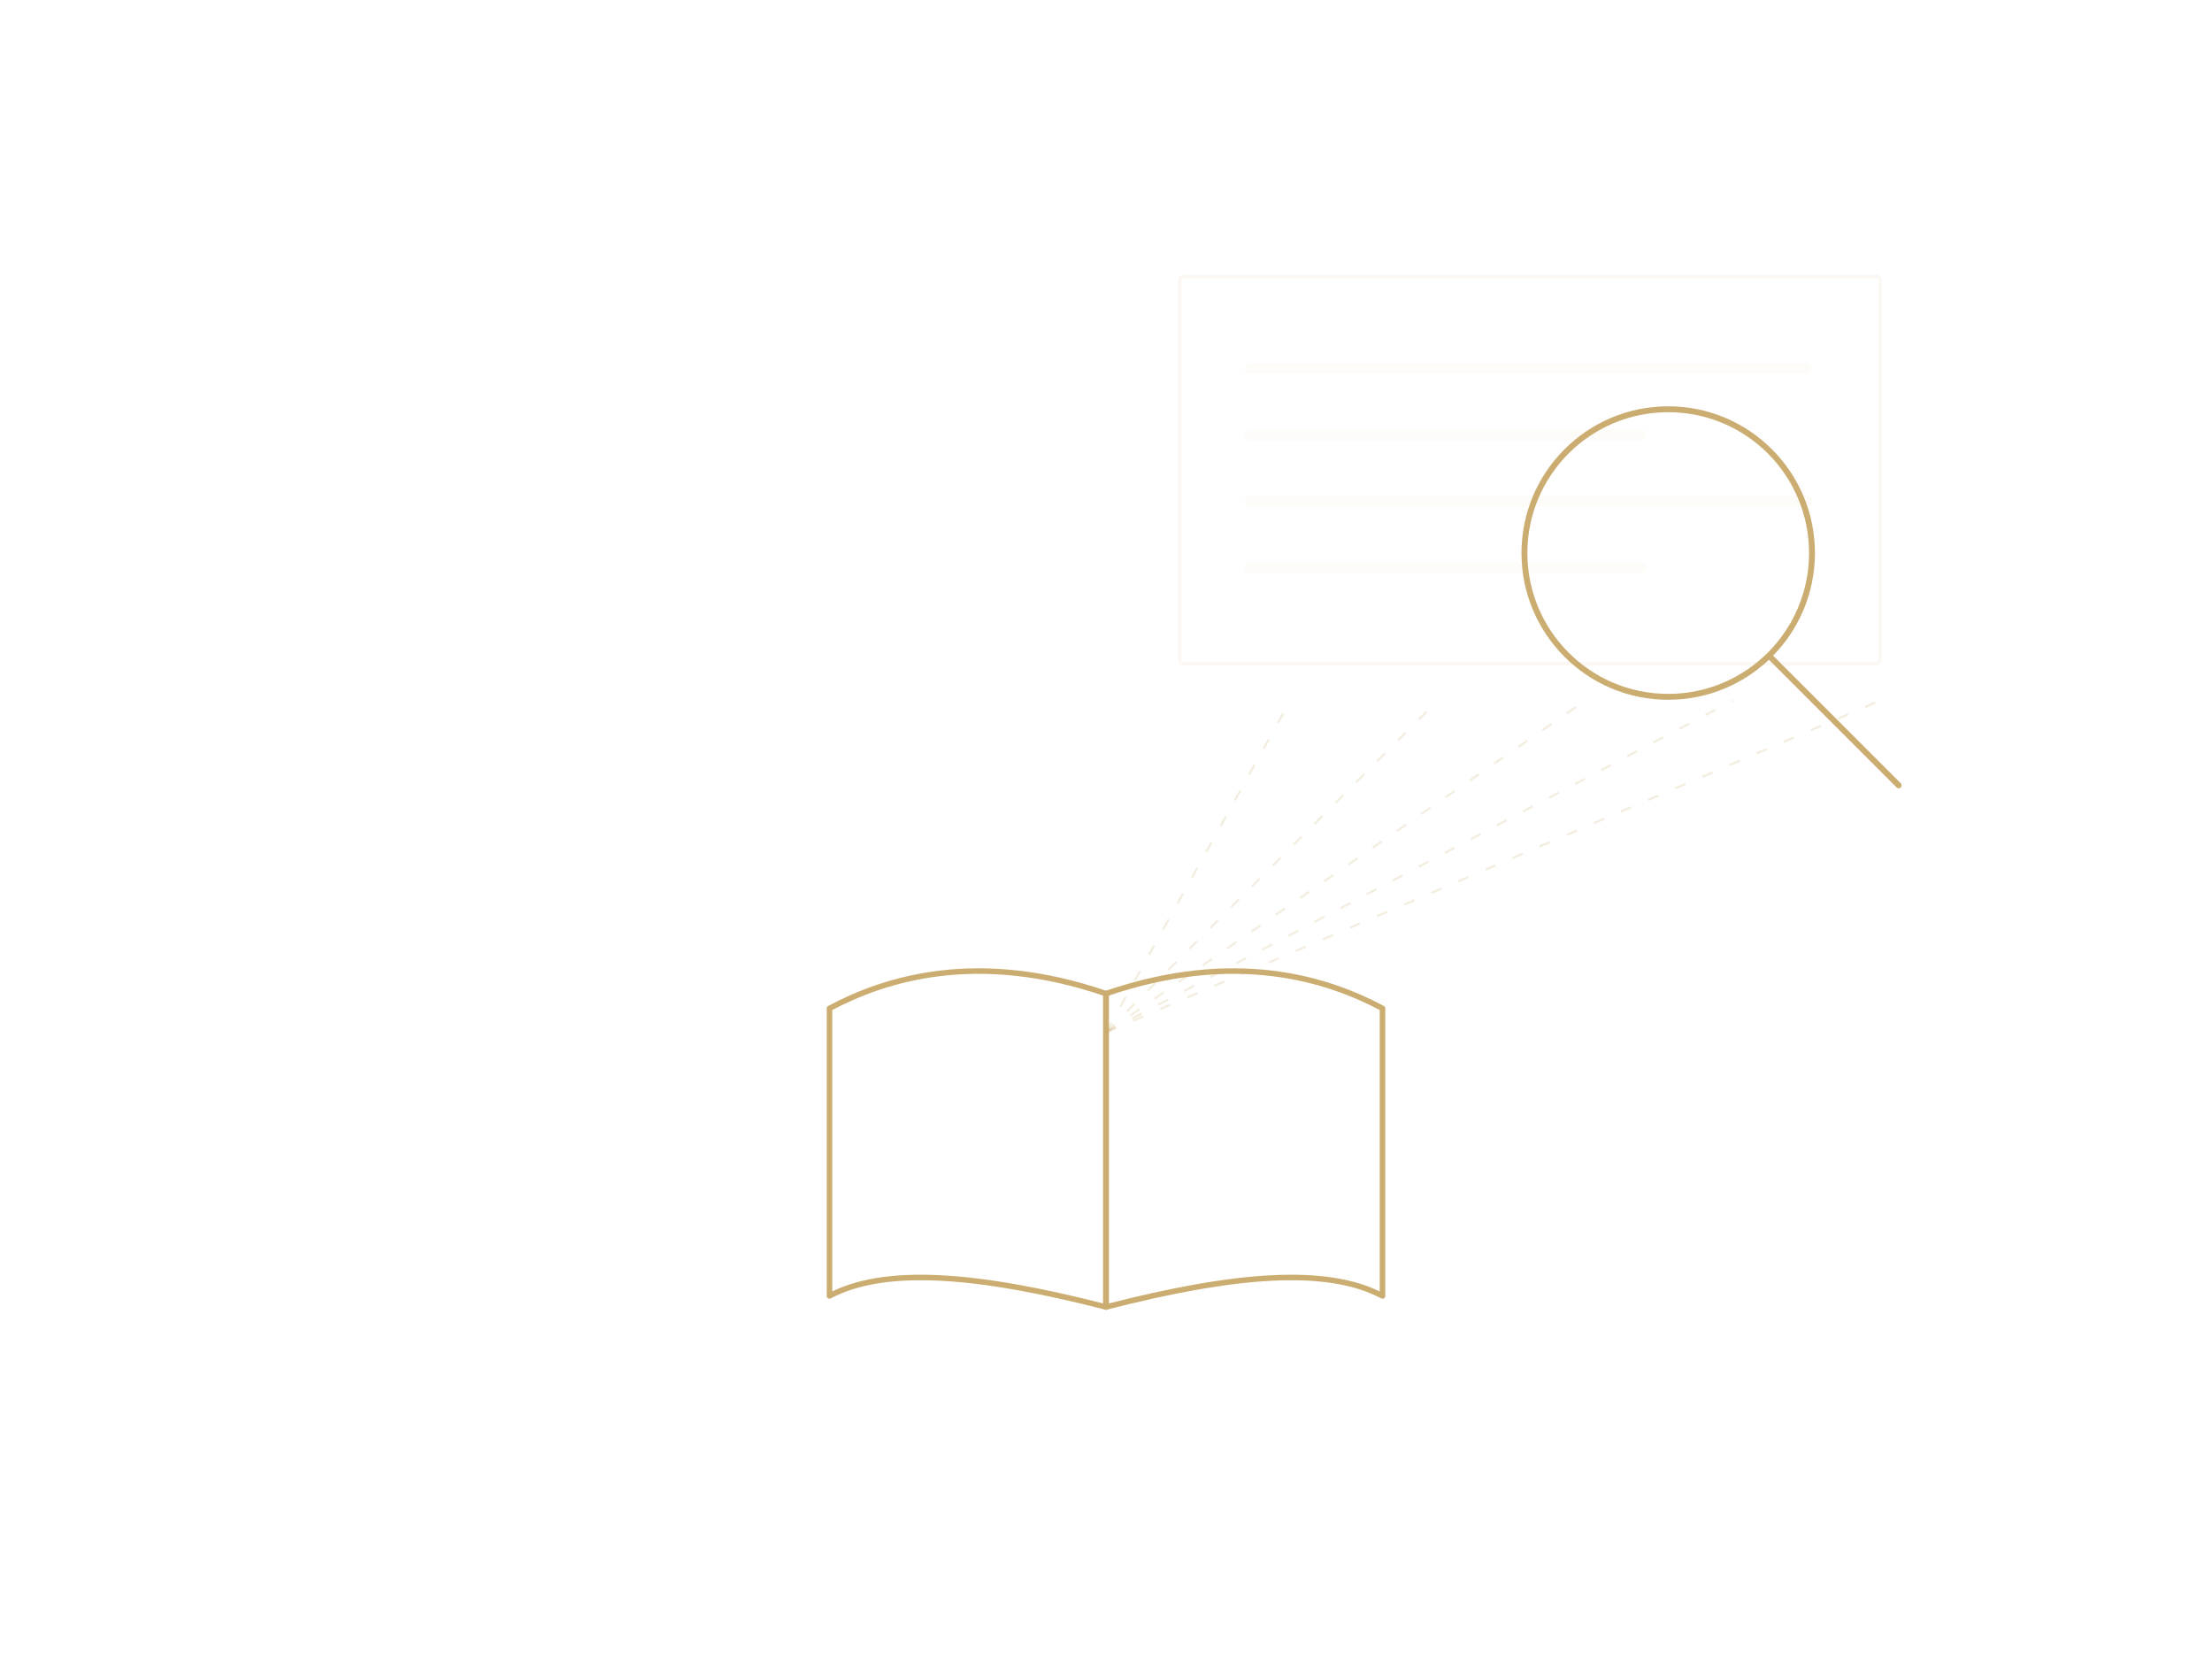
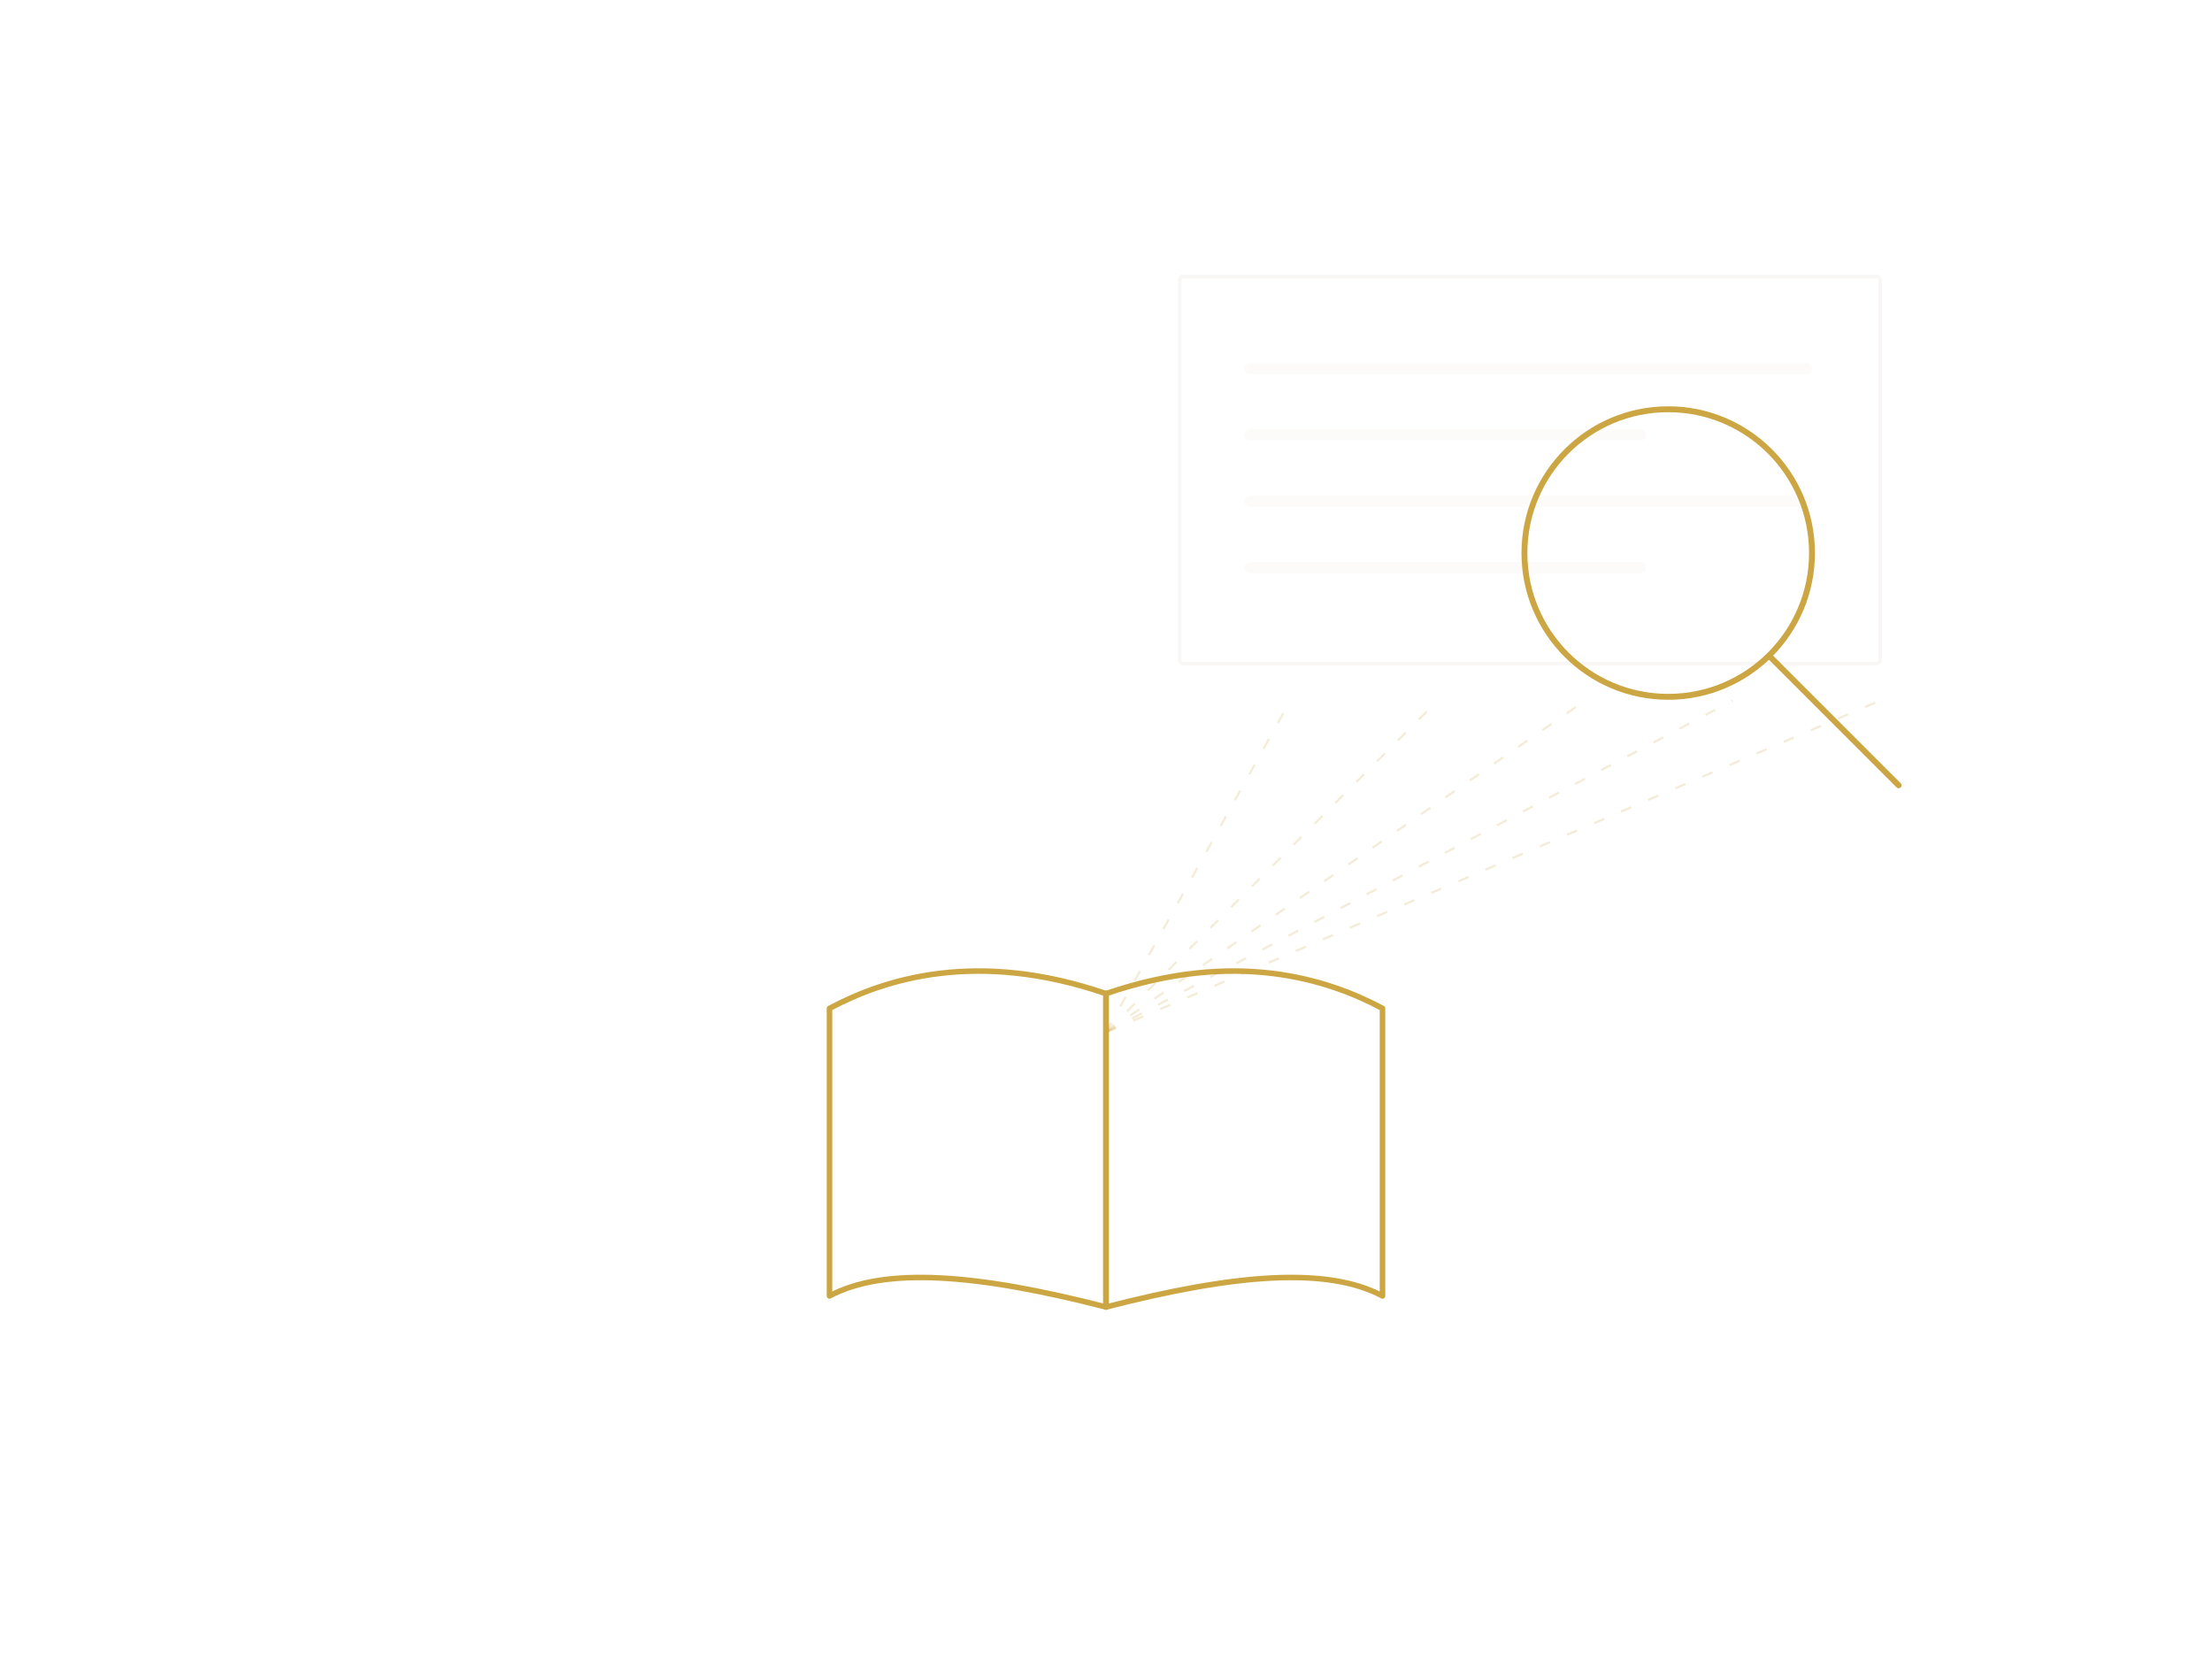
<svg xmlns="http://www.w3.org/2000/svg" viewBox="0 0 1200 900" width="1200" height="900" fill="none">
  <g opacity="0.85">
-     <rect x="640" y="150" width="380" height="210" rx="2" stroke="#f7f2e7" stroke-width="2" opacity="0.5" />
-     <line x1="678" y1="200" x2="980" y2="200" stroke="#f7f2e7" stroke-width="6" opacity="0.28" stroke-linecap="round" />
-     <line x1="678" y1="236" x2="890" y2="236" stroke="#f7f2e7" stroke-width="6" opacity="0.28" stroke-linecap="round" />
-     <line x1="678" y1="272" x2="980" y2="272" stroke="#f7f2e7" stroke-width="6" opacity="0.28" stroke-linecap="round" />
-     <line x1="678" y1="308" x2="890" y2="308" stroke="#f7f2e7" stroke-width="6" opacity="0.28" stroke-linecap="round" />
+     <rect x="640" y="150" width="380" height="210" rx="2" stroke="#f0eee9" stroke-width="2" opacity="0.5" />
+     <line x1="678" y1="200" x2="980" y2="200" stroke="#f0eee9" stroke-width="6" opacity="0.28" stroke-linecap="round" />
+     <line x1="678" y1="236" x2="890" y2="236" stroke="#f0eee9" stroke-width="6" opacity="0.28" stroke-linecap="round" />
+     <line x1="678" y1="272" x2="980" y2="272" stroke="#f0eee9" stroke-width="6" opacity="0.28" stroke-linecap="round" />
+     <line x1="678" y1="308" x2="890" y2="308" stroke="#f0eee9" stroke-width="6" opacity="0.28" stroke-linecap="round" />
  </g>
-   <line x1="600" y1="560" x2="700" y2="380" stroke="#c9a96a" stroke-width="1.2" opacity="0.2" stroke-dasharray="6 10" />
-   <line x1="600" y1="560" x2="780" y2="380" stroke="#c9a96a" stroke-width="1.2" opacity="0.2" stroke-dasharray="6 10" />
-   <line x1="600" y1="560" x2="860" y2="380" stroke="#c9a96a" stroke-width="1.2" opacity="0.2" stroke-dasharray="6 10" />
-   <line x1="600" y1="560" x2="940" y2="380" stroke="#c9a96a" stroke-width="1.2" opacity="0.2" stroke-dasharray="6 10" />
-   <line x1="600" y1="560" x2="1020" y2="380" stroke="#c9a96a" stroke-width="1.2" opacity="0.2" stroke-dasharray="6 10" />
-   <g stroke="#c9a96a" stroke-width="3.2" opacity="0.95">
+   <line x1="600" y1="560" x2="700" y2="380" stroke="#c9a23a" stroke-width="1.2" opacity="0.2" stroke-dasharray="6 10" />
+   <line x1="600" y1="560" x2="780" y2="380" stroke="#c9a23a" stroke-width="1.2" opacity="0.2" stroke-dasharray="6 10" />
+   <line x1="600" y1="560" x2="860" y2="380" stroke="#c9a23a" stroke-width="1.2" opacity="0.2" stroke-dasharray="6 10" />
+   <line x1="600" y1="560" x2="940" y2="380" stroke="#c9a23a" stroke-width="1.2" opacity="0.2" stroke-dasharray="6 10" />
+   <line x1="600" y1="560" x2="1020" y2="380" stroke="#c9a23a" stroke-width="1.2" opacity="0.2" stroke-dasharray="6 10" />
+   <g stroke="#c9a23a" stroke-width="3.2" opacity="0.95">
    <circle cx="905" cy="300" r="78" />
    <line x1="960" y1="356" x2="1030" y2="426" stroke-linecap="round" />
  </g>
-   <g stroke="#c9a96a" stroke-width="3" stroke-linecap="round" stroke-linejoin="round" opacity="0.95">
+   <g stroke="#c9a23a" stroke-width="3" stroke-linecap="round" stroke-linejoin="round" opacity="0.95">
    <path d="M600 539.0 C530 515.0 480.0 531.0 450.0 547.0 L450.0 703.0 C480.0 687.0 530 691.0 600 709.0 Z" />
    <path d="M600 539.0 C670 515.0 720.0 531.0 750.0 547.0 L750.0 703.0 C720.0 687.0 670 691.0 600 709.0 Z" />
    <line x1="600" y1="539.0" x2="600" y2="709.0" />
  </g>
</svg>
